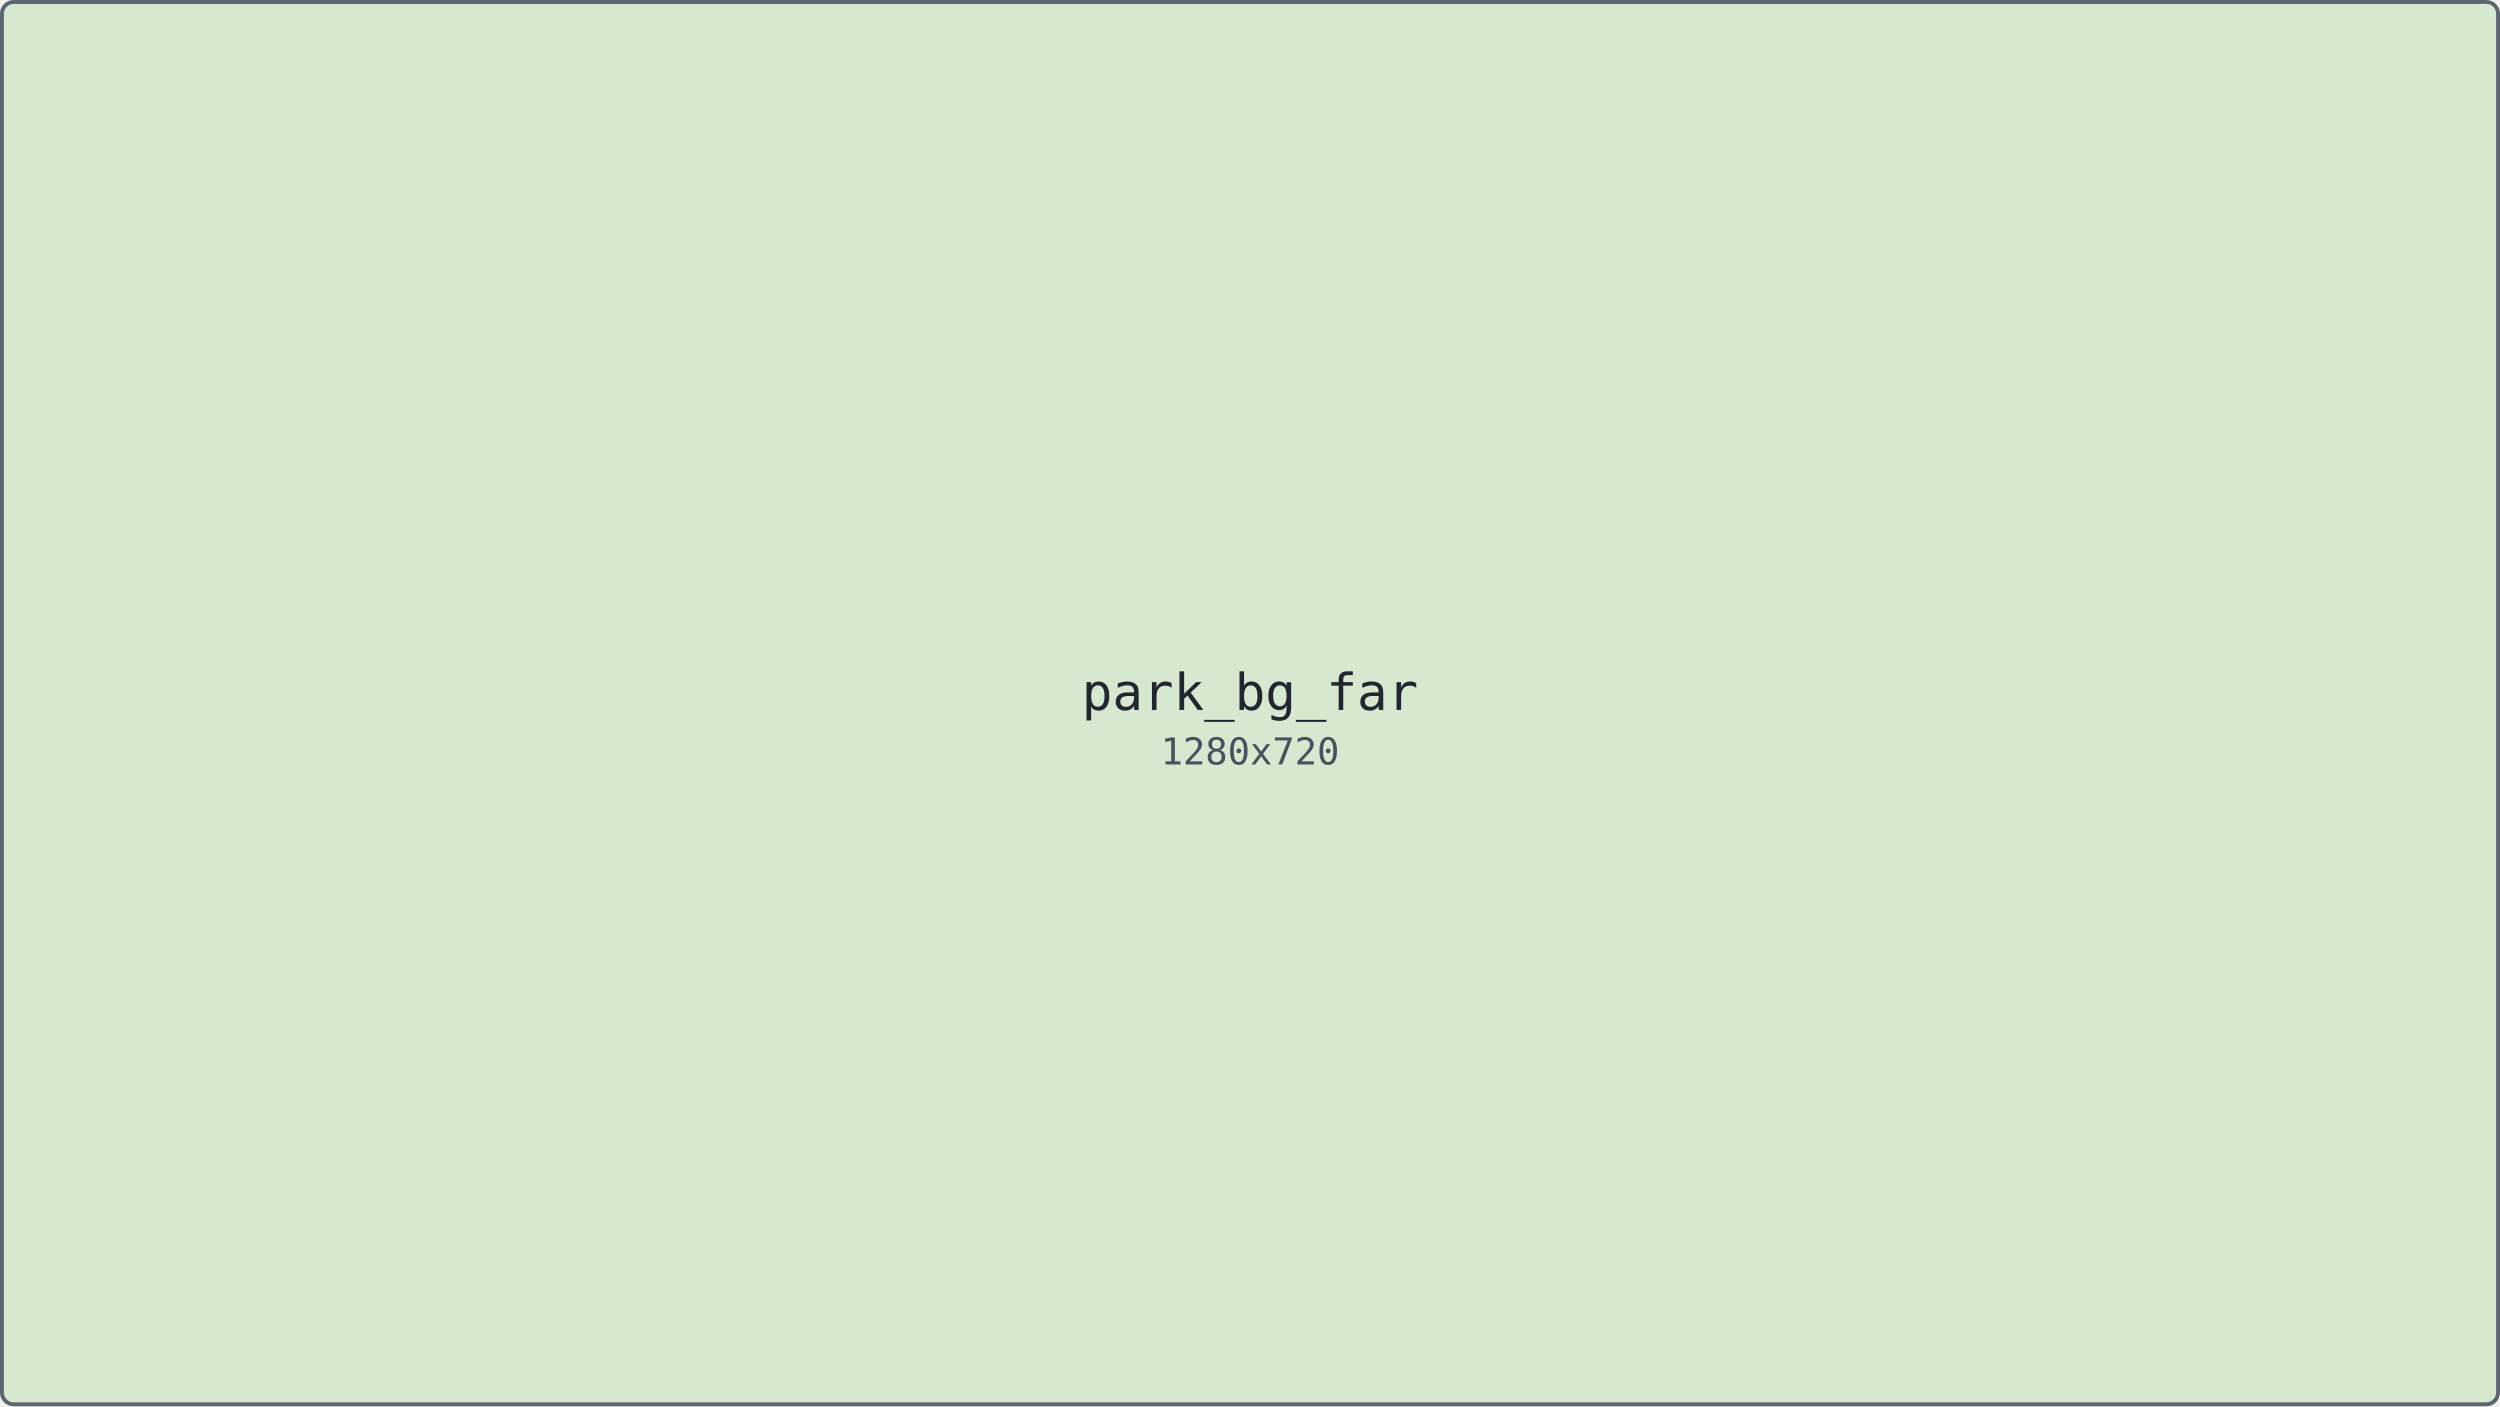
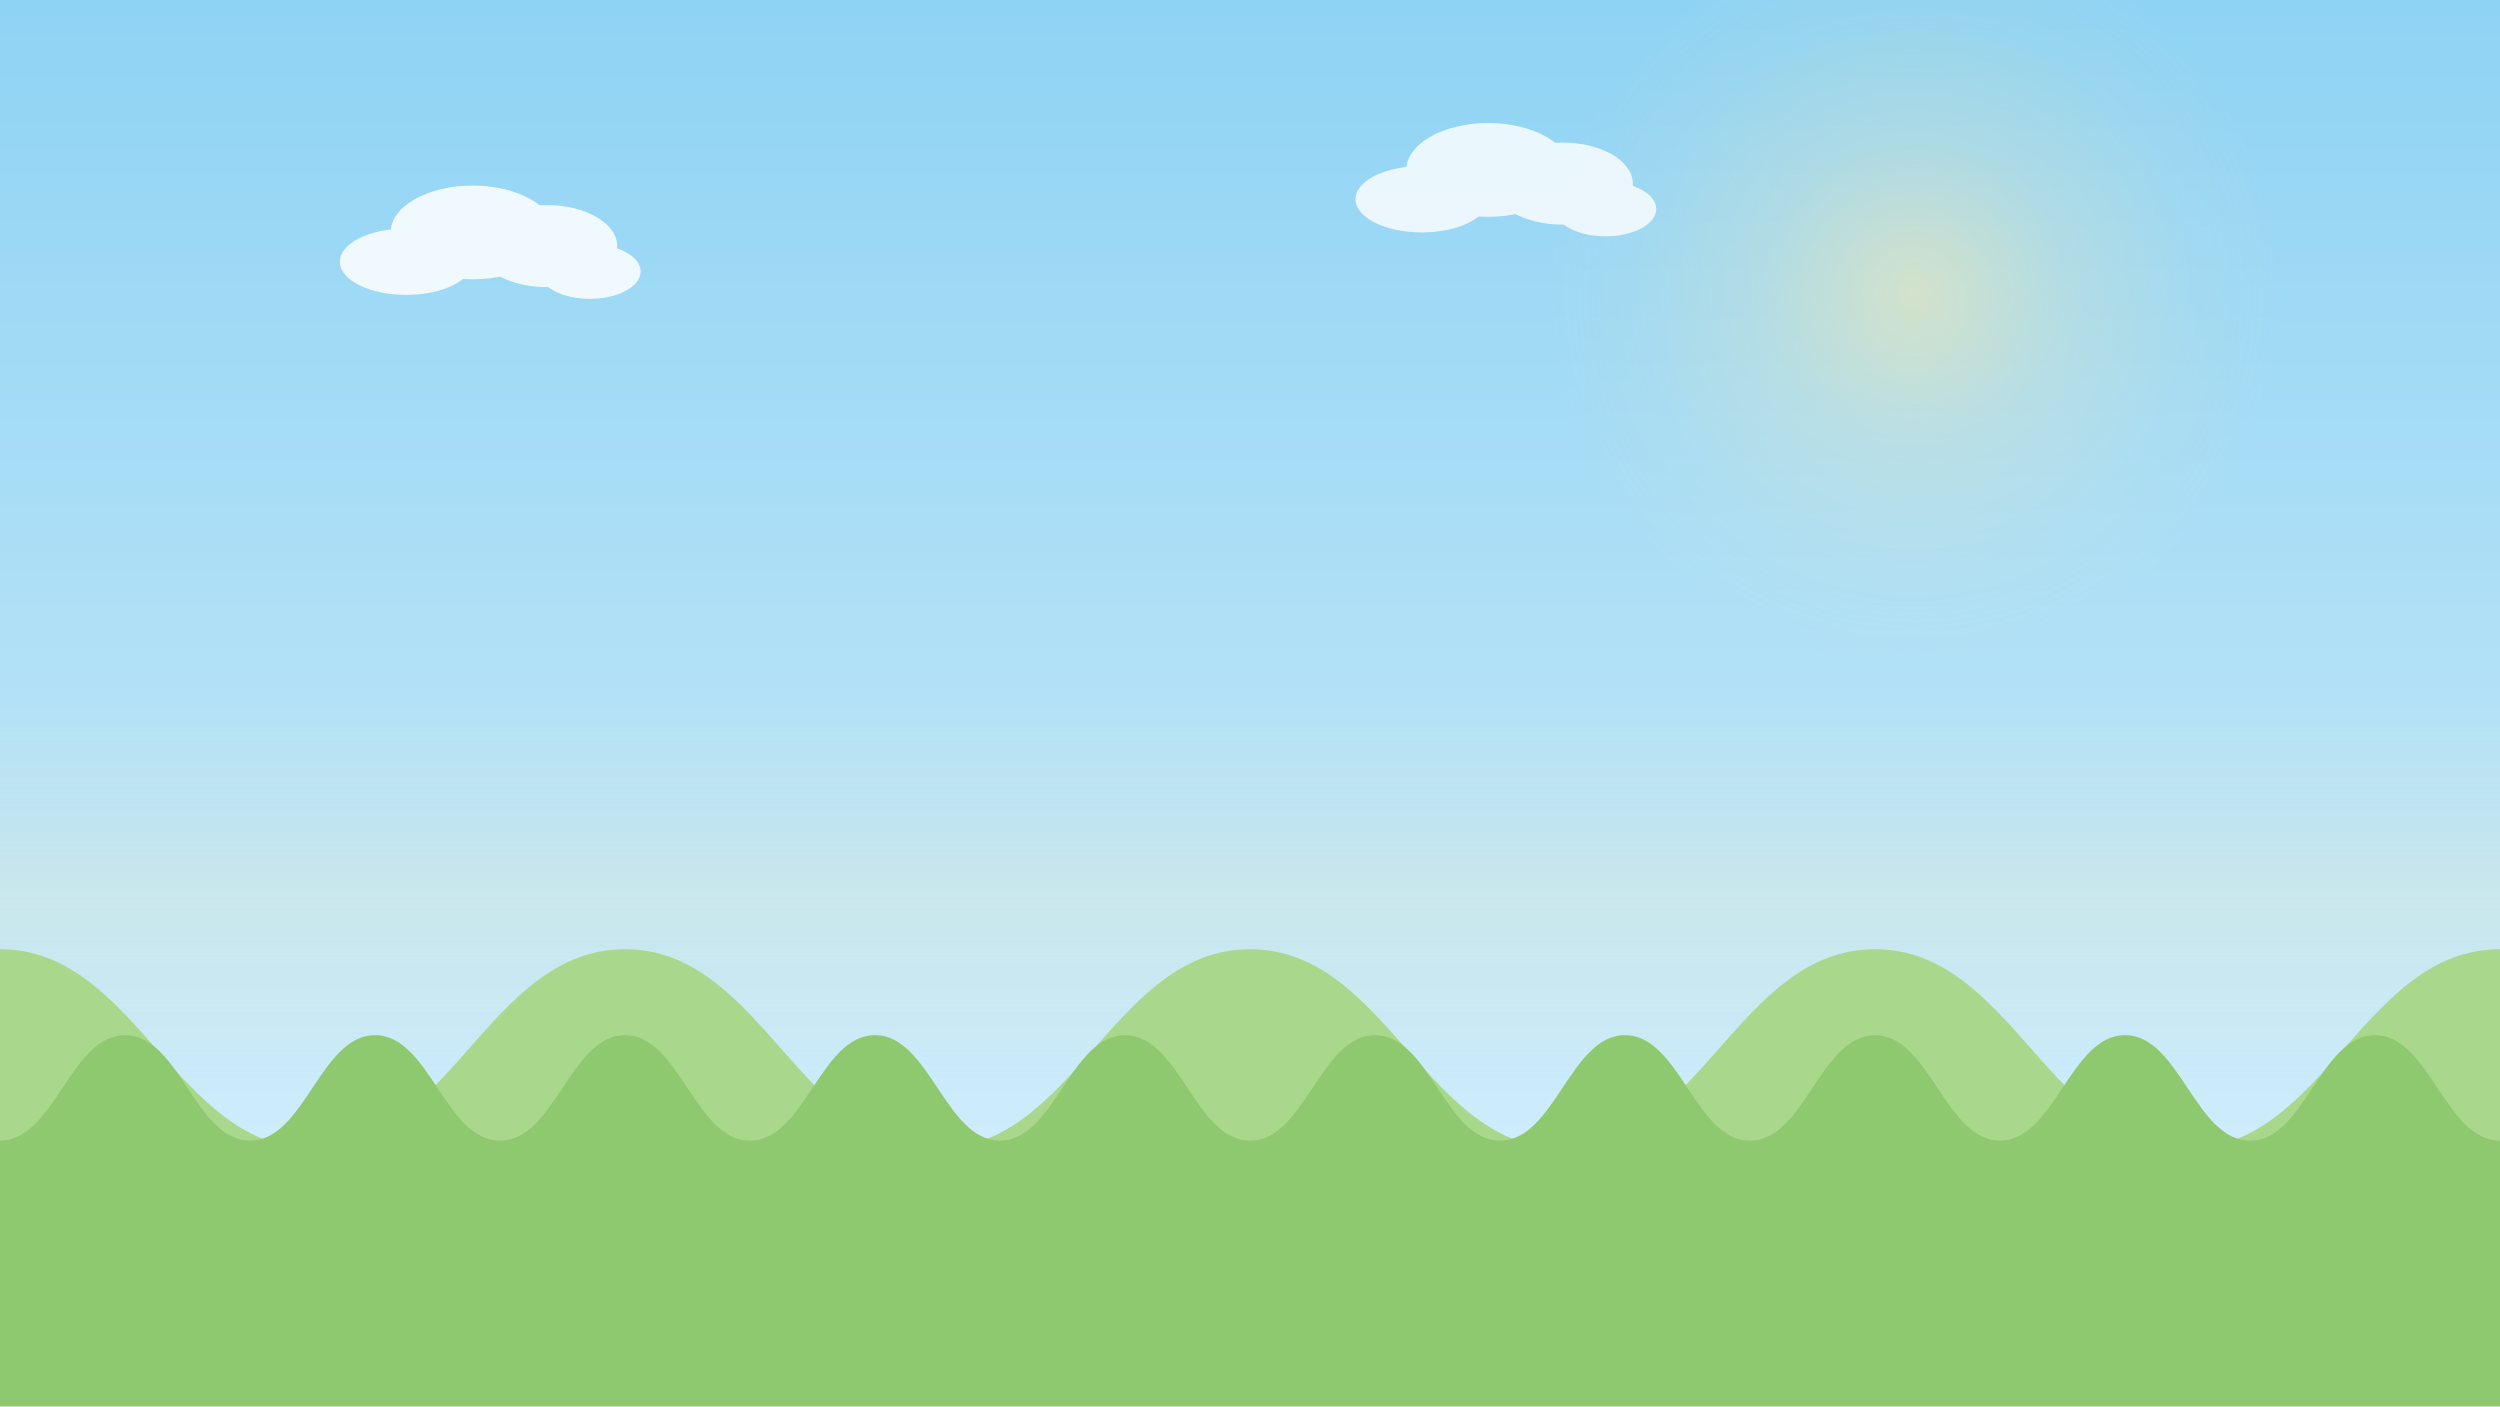
<svg xmlns="http://www.w3.org/2000/svg" width="1280" height="720" viewBox="0 0 1280 720">
-   <rect x="1" y="1" width="1278" height="718" rx="6" fill="#d6e8cf" stroke="#5b6670" stroke-width="2" />
-   <text x="640" y="356.1" font-family="monospace" font-size="26" fill="#20272e" text-anchor="middle" dominant-baseline="middle">park_bg_far</text>
-   <text x="640" y="386" font-family="monospace" font-size="19" fill="#48525c" text-anchor="middle" dominant-baseline="middle">1280x720</text>
+   <defs>
+     <linearGradient id="sky" x1="0" y1="0" x2="0" y2="1">
+       <stop offset="0" stop-color="#8FD3F4" />
+       <stop offset="0.55" stop-color="#B7E3F7" />
+       <stop offset="1" stop-color="#DFF3FF" />
+     </linearGradient>
+     <linearGradient id="haze" x1="0" y1="0" x2="0" y2="1">
+       <stop offset="0" stop-color="#FFE9A8" stop-opacity="0" />
+       <stop offset="0.5" stop-color="#FFE9A8" stop-opacity="0.16" />
+       <stop offset="1" stop-color="#FFE9A8" stop-opacity="0" />
+     </linearGradient>
+     <radialGradient id="sun" cx="0.5" cy="0.5" r="0.5">
+       <stop offset="0" stop-color="#FFE9A8" stop-opacity="0.55" />
+       <stop offset="0.4" stop-color="#FFE9A8" stop-opacity="0.22" />
+       <stop offset="0.75" stop-color="#FFE9A8" stop-opacity="0.06" />
+       <stop offset="1" stop-color="#FFE9A8" stop-opacity="0" />
+     </radialGradient>
+     <g id="cloud" fill="#FFFFFF">
+       <ellipse cx="-42" cy="6" rx="34" ry="17" />
+       <ellipse cx="-8" cy="-9" rx="42" ry="24" />
+       <ellipse cx="30" cy="-2" rx="36" ry="21" />
+       <ellipse cx="52" cy="11" rx="26" ry="14" />
+     </g>
+   </defs>
+   <rect x="0" y="0" width="1280" height="720" fill="url(#sky)" />
+   <rect x="0" y="360" width="1280" height="200" fill="url(#haze)" />
+   <circle cx="980" cy="150" r="190" fill="url(#sun)" />
+   <use href="#cloud" transform="translate(250,128)" opacity="0.85" />
+   <use href="#cloud" transform="translate(770,96)" opacity="0.8" />
+   <path fill="#A9D88C" d="M0,720 L0,486     C70,486 90,588 160,588 C230,588 250,486 320,486     C390,486 410,588 480,588 C550,588 570,486 640,486     C710,486 730,588 800,588 C870,588 890,486 960,486     C1030,486 1050,588 1120,588 C1190,588 1210,486 1280,486 L1280,720 Z" />
+   <path fill="#8FC96F" d="M0,720 L0,584     C28,584 36,530 64,530 C92,530 100,584 128,584     C156,584 164,530 192,530 C220,530 228,584 256,584     C284,584 292,530 320,530 C348,530 356,584 384,584     C412,584 420,530 448,530 C476,530 484,584 512,584     C540,584 548,530 576,530 C604,530 612,584 640,584     C668,584 676,530 704,530 C732,530 740,584 768,584     C796,584 804,530 832,530 C860,530 868,584 896,584     C924,584 932,530 960,530 C988,530 996,584 1024,584     C1052,584 1060,530 1088,530 C1116,530 1124,584 1152,584     C1180,584 1188,530 1216,530 C1244,530 1252,584 1280,584 L1280,720 Z" />
</svg>
